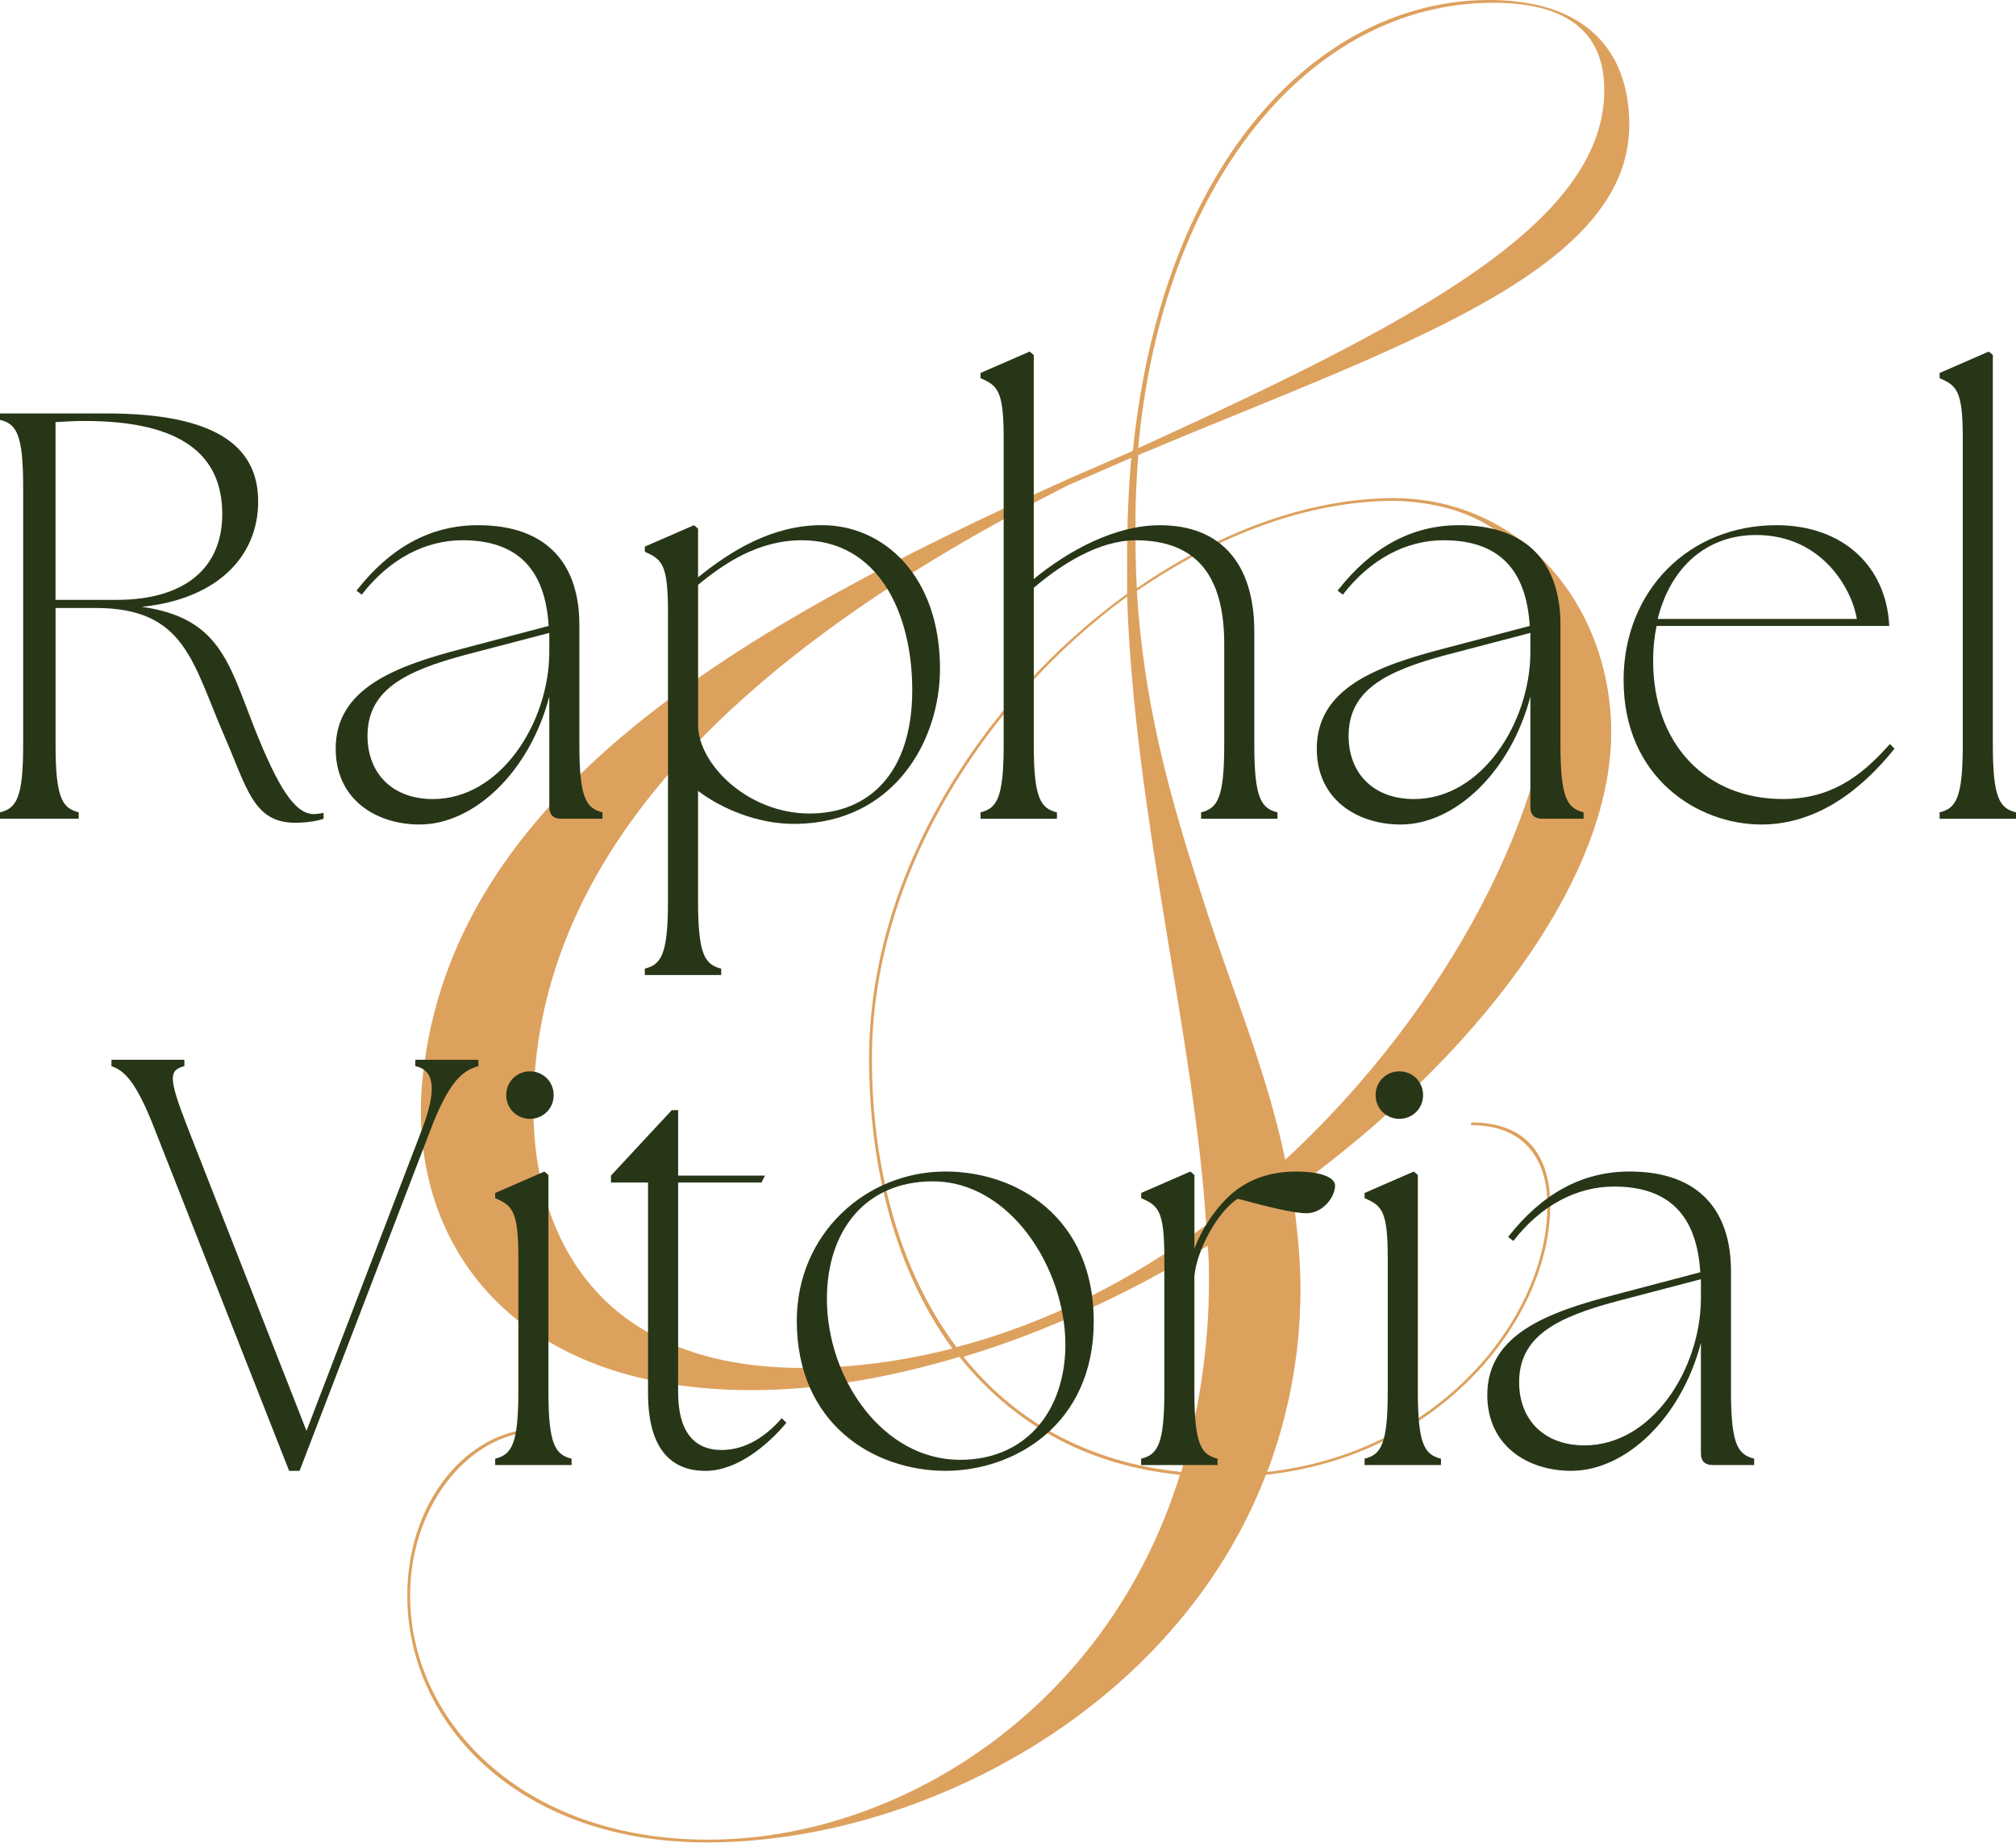
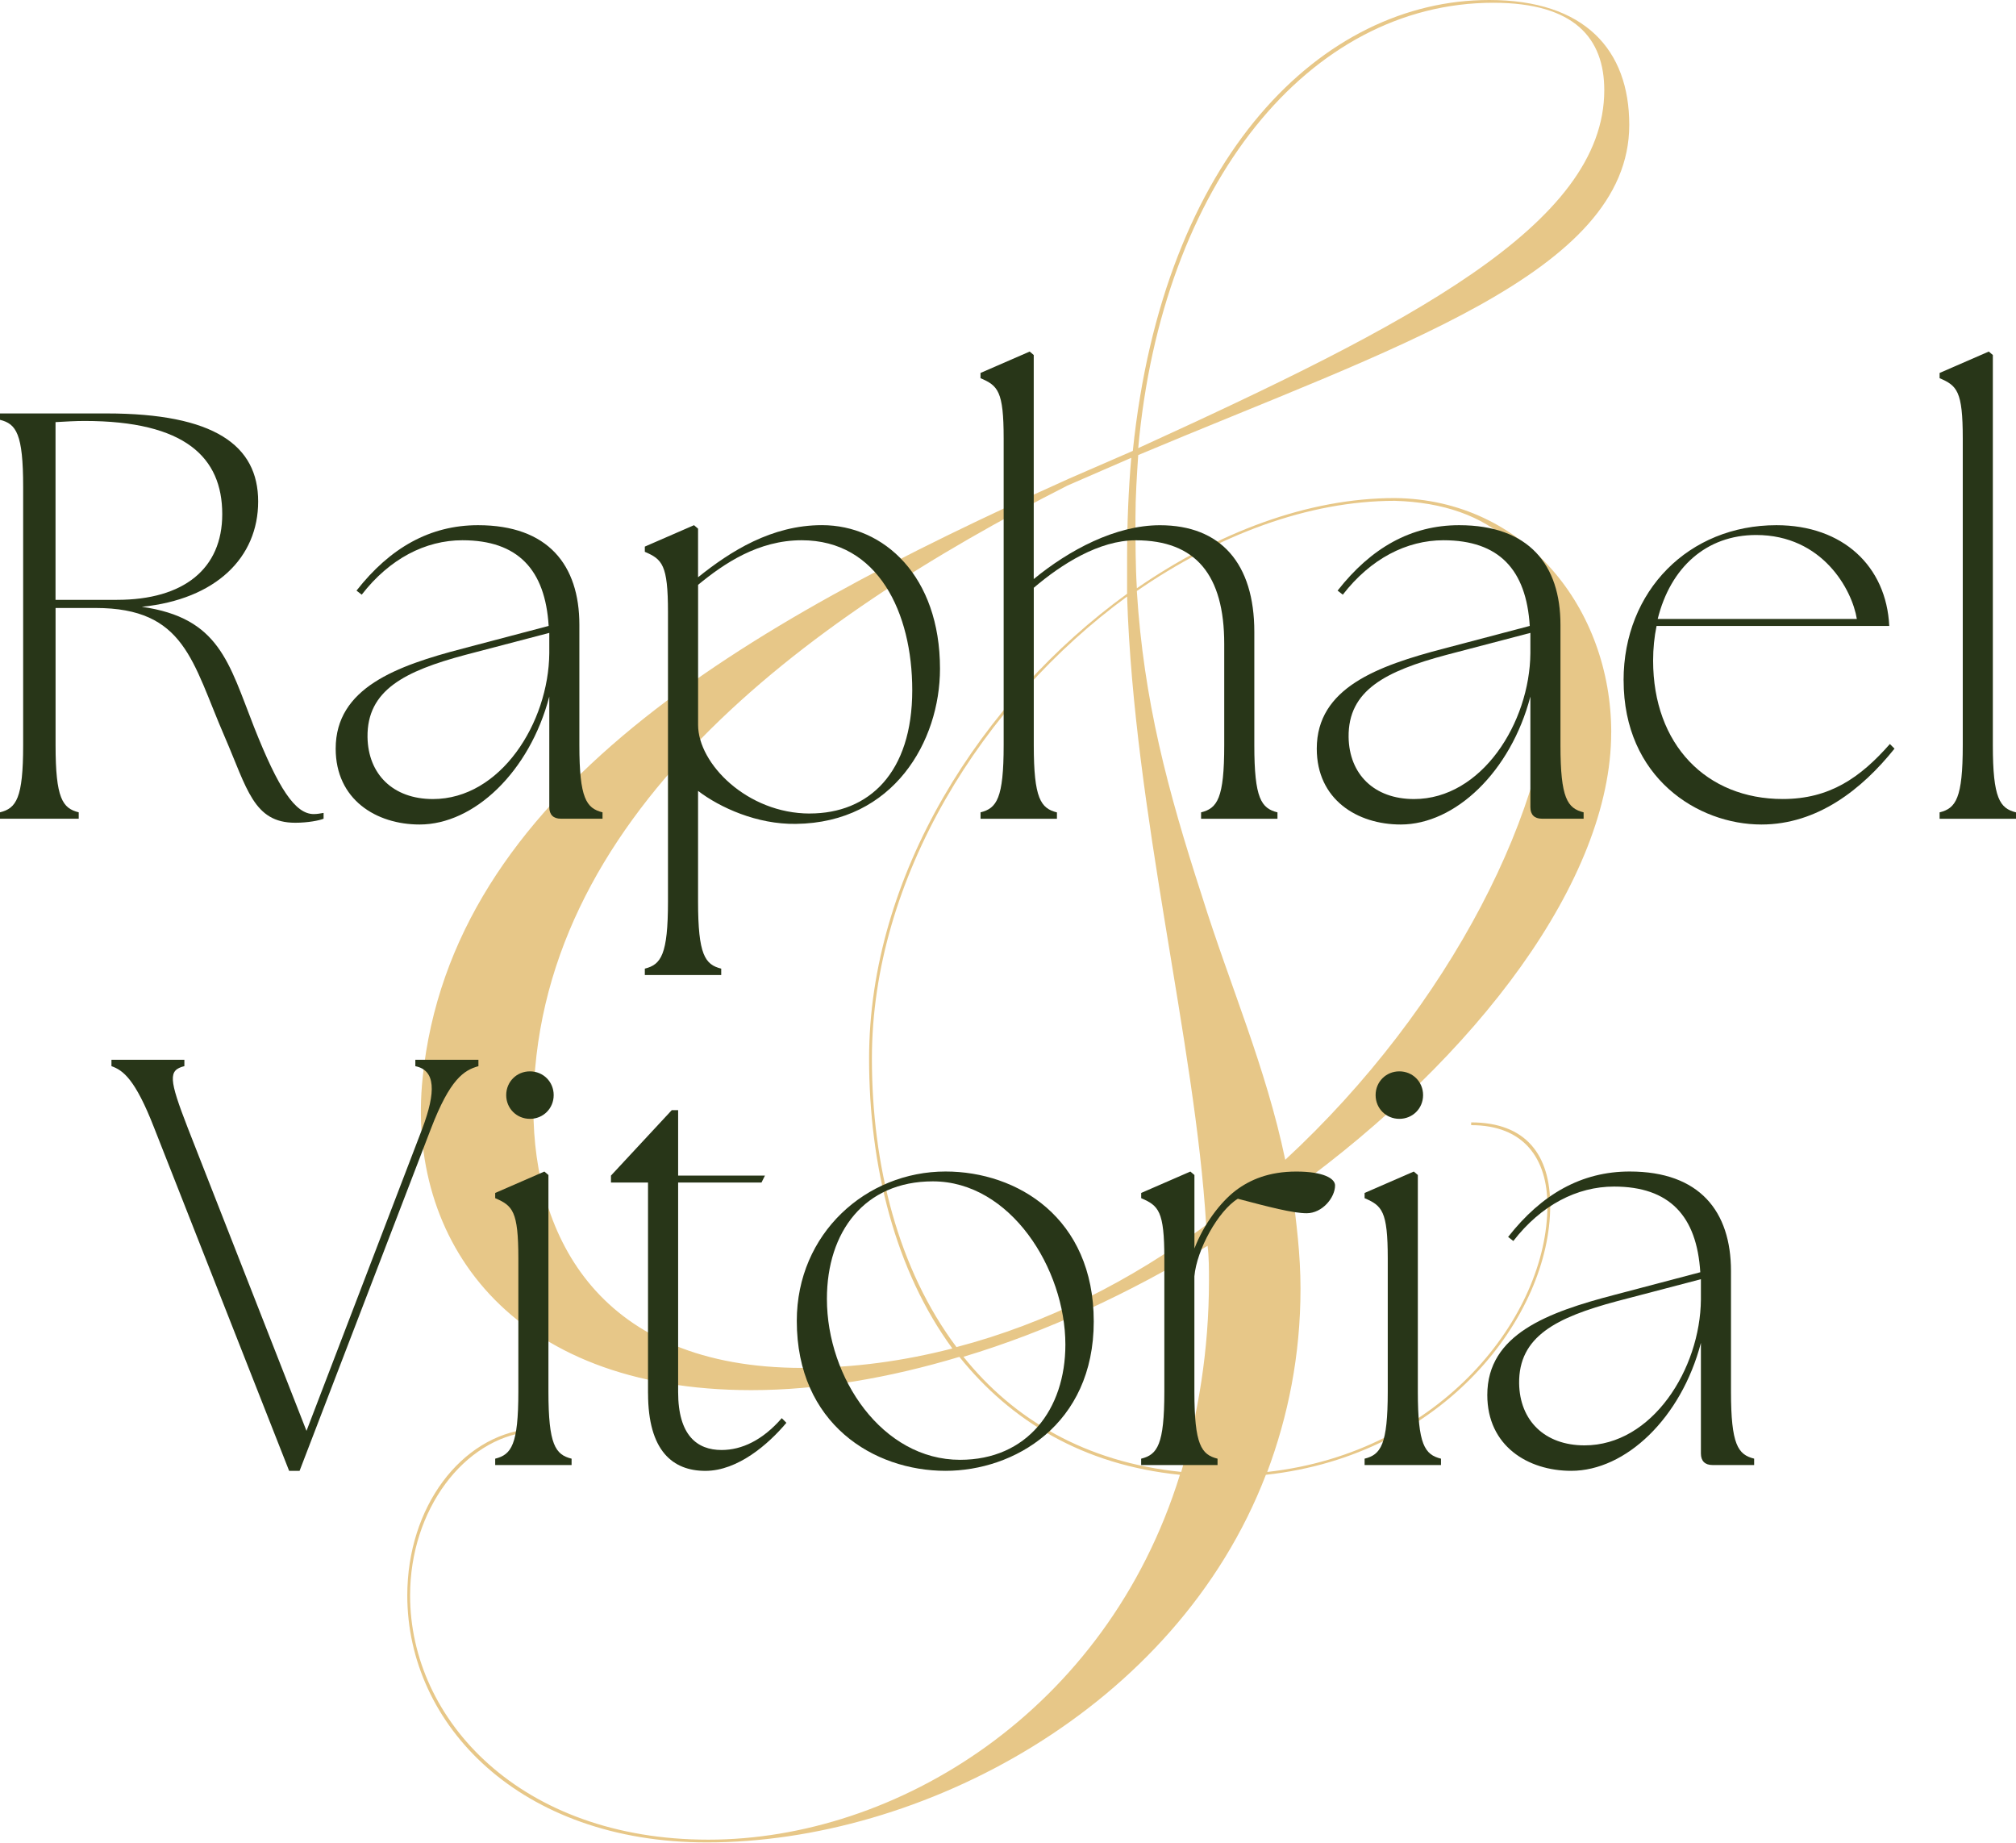
- <svg xmlns="http://www.w3.org/2000/svg" id="Layer_2" data-name="Layer 2" viewBox="0 0 518.05 473.34">
+ <svg xmlns="http://www.w3.org/2000/svg" id="Layer_2" data-name="Layer 2" viewBox="0 0 518.05 473.35">
  <defs>
    <style>
      .cls-1 {
-         fill: #dda15e;
+         fill: #283618;
      }

      .cls-1, .cls-2 {
        stroke-width: 0px;
      }

      .cls-2 {
-         fill: #283618;
+         fill: #e7c788;
      }
    </style>
  </defs>
-   <g id="Layer_1-2" data-name="Layer 1">
-     <path class="cls-1" d="m414.03,188.19c0,37.78-34.57,83.4-81.98,117.62,1.07,8.2,2.14,16.4,2.14,25.31,0,17.11-3.21,32.79-8.55,47.05,44.91-4.99,72-40.28,72-68.43,0-12.12-6.06-20.67-19.6-20.67v-.71c14.26,0,20.32,8.55,20.32,21.39,0,28.16-27.09,64.16-73.07,69.15-23.17,60.24-88.75,94.45-143.64,94.45-48.12,0-76.99-30.3-76.99-63.44,0-22.81,13.9-40.99,31.37-42.77v.71c-16.75,1.78-30.65,19.96-30.65,42.06,0,32.08,28.51,62.73,76.63,62.73s102.3-32.79,121.19-93.74c-24.95-2.5-43.49-13.9-56.67-30.3-17.82,5.35-36,8.55-53.46,8.55-62.38,0-88.75-38.85-84.47-80.2,7.49-73.07,81.27-115.84,166.1-153.98l16.4-7.13C298.91,39.92,339.89,0,382.67,0c24.59,0,36,12.83,36,32.08,0,38.14-60.95,57.38-126.18,84.83-.36,5.35-.71,10.69-.71,16.04,0,6.42,0,12.48.36,18.18,20.67-14.26,43.84-23.17,66.3-23.17,33.5.36,55.6,28.51,55.6,60.24Zm-169.31,158.25c-14.61-19.96-21.39-46.69-21.39-74.49,0-47.05,28.87-92.32,66.3-119.4v-9.27c0-8.91.36-17.47,1.07-25.66l-16.4,7.13c-68.08,34.57-137.23,85.54-137.23,160.04,0,33.15,17.11,66.65,69.15,66.65,13.19,0,26.02-1.78,38.49-4.99Zm65.23-31.72c-2.85-47.05-18.53-105.86-20.32-161.46-37.07,27.09-65.58,72.35-65.58,118.69,0,27.45,6.77,54.18,21.74,74.14,23.17-6.06,44.91-17.11,64.16-31.37Zm.36,5.35c-19.96,12.12-41.35,22.1-62.73,28.51,12.83,16.04,31.37,27.09,55.96,29.58,4.28-14.61,7.13-31.01,7.13-49.19,0-2.85,0-6.06-.36-8.91Zm48.12-191.4c-22.46,0-45.62,8.91-66.3,23.17,1.78,28.16,7.84,50.97,16.75,78.41,7.13,22.81,16.4,43.84,21.39,67.72,42.42-39.21,68.79-91.6,68.79-128.67,0-26.73-16.04-39.92-40.63-40.63Zm-65.94-13.54c69.5-31.72,119.76-57.39,119.76-91.96,0-13.19-7.49-22.46-28.51-22.46-47.41,0-85.19,46.69-91.25,114.41Z" />
-     <g>
-       <path class="cls-2" d="m57.71,189.22c-8.33-19.19-10.11-33.02-33.17-33.02h-10.26v35.25c0,13.68,1.79,16.21,5.95,17.25v1.64H0v-1.64c4.17-1.04,5.95-3.57,5.95-17.25v-66.34c0-13.68-1.78-16.21-5.95-17.25v-1.64h27.37c27.67,0,38.97,8.18,38.97,22.61s-10.86,25.14-29.9,27.07c19.93,2.83,22.31,14.28,28.86,30.94,6.25,15.77,10.56,22.31,15.32,22.31.89,0,1.64-.15,2.53-.3v1.49c-1.04.45-4.02,1.04-7.29,1.04-10.71,0-12.35-8.78-18.15-22.16Zm-.6-57.12c0-14.58-9.52-23.95-35.4-23.95-2.38,0-4.76.15-7.44.3v45.66h15.77c17.25,0,27.07-8.03,27.07-22.01Z" />
-       <path class="cls-2" d="m141.15,207.37v-28.41c-5.06,19.34-19.34,32.87-33.32,32.87-11.16,0-21.57-6.4-21.57-19.49,0-15.62,15.62-21.27,32.72-25.73l22.01-5.8c-.89-14.43-7.88-22.01-22.16-22.01-9.52,0-18.74,4.76-25.88,13.98l-1.34-1.04c8.63-11.01,18.89-16.81,31.24-16.81,18,0,26.03,10.26,26.03,25.58v30.94c0,13.68,1.79,16.21,5.95,17.25v1.64h-10.71c-1.93,0-2.97-1.04-2.97-2.97Zm-29.9-2.08c17.4,0,29.75-19.63,29.9-37.48v-5.21l-21.57,5.65c-15.62,4.17-25.29,9.07-25.14,21.12.15,9.52,6.54,15.92,16.81,15.92Z" />
-       <path class="cls-2" d="m179.38,203.2v28.41c0,13.69,1.78,16.21,5.95,17.25v1.64h-19.63v-1.64c4.17-1.04,5.95-3.57,5.95-17.25v-74.37c0-12.2-1.49-13.54-5.95-15.47v-1.34l12.64-5.5,1.04.89v12.49c8.33-6.69,18.89-13.39,31.83-13.39,15.92,0,30.34,13.09,30.34,36.89,0,18.59-11.9,39.57-37.04,39.86-9.97.15-19.49-4.17-25.14-8.48Zm28.71,5.8c15.17,0,26.33-10.41,26.33-31.68,0-19.93-8.78-38.52-28.41-38.52-11.16,0-19.93,5.95-26.62,11.45v36c0,9.96,12.64,22.76,28.71,22.76Z" />
-       <path class="cls-2" d="m251.96,208.71c4.16-1.04,5.95-3.57,5.95-17.25v-78.83c0-12.2-1.49-13.54-5.95-15.47v-1.34l12.64-5.5,1.04.89v57.56c9.07-7.44,20.97-13.83,32.43-13.83,15.62,0,24.25,9.82,24.25,27.37v29.15c0,13.68,1.79,16.21,5.95,17.25v1.64h-19.63v-1.64c4.17-1.04,5.95-3.57,5.95-17.25v-26.03c0-17.7-7.29-26.62-22.76-26.62-9.37,0-19.04,6.1-26.18,12.2v40.46c0,13.68,1.79,16.21,5.95,17.25v1.64h-19.63v-1.64Z" />
-       <path class="cls-2" d="m393.26,207.37v-28.41c-5.06,19.34-19.34,32.87-33.32,32.87-11.16,0-21.57-6.4-21.57-19.49,0-15.62,15.62-21.27,32.72-25.73l22.01-5.8c-.89-14.43-7.88-22.01-22.16-22.01-9.52,0-18.74,4.76-25.88,13.98l-1.34-1.04c8.63-11.01,18.89-16.81,31.24-16.81,18,0,26.03,10.26,26.03,25.58v30.94c0,13.68,1.79,16.21,5.95,17.25v1.64h-10.71c-1.93,0-2.97-1.04-2.97-2.97Zm-29.9-2.08c17.4,0,29.75-19.63,29.9-37.48v-5.21l-21.57,5.65c-15.62,4.17-25.29,9.07-25.14,21.12.15,9.52,6.54,15.92,16.81,15.92Z" />
-       <path class="cls-2" d="m417.21,174.79c0-23.06,16.81-39.86,39.27-39.86,17.1,0,28.26,10.56,29,25.88h-59.79c-.59,2.83-.89,5.8-.89,8.92,0,21.57,13.68,35.55,33.32,35.55,12.05,0,19.93-5.5,27.52-14.13l1.19,1.19c-8.33,10.41-19.78,19.49-34.21,19.49-16.36,0-35.4-12.05-35.4-37.04Zm59.94-15.77c-1.19-7.44-8.78-21.57-25.88-21.57-12.79,0-22.01,8.33-25.29,21.57h51.17Z" />
-       <path class="cls-2" d="m498.42,208.71c4.17-1.04,5.95-3.57,5.95-17.25v-78.83c0-12.2-1.49-13.54-5.95-15.47v-1.34l12.64-5.5,1.04.89v100.25c0,13.68,1.79,16.21,5.95,17.25v1.64h-19.63v-1.64Z" />
-     </g>
-     <g>
-       <path class="cls-2" d="m28.64,273.91v-1.64h18.74v1.64c-4.16,1.04-4.02,3.27.89,15.92l30.49,77.79,29.75-77.64c3.57-9.52,3.42-15.02-1.78-16.06v-1.64h16.21v1.64c-3.72,1.04-7.29,3.27-12.2,16.06l-33.76,87.91h-2.68l-34.66-88.06c-4.91-12.64-8.03-14.87-11.01-15.92Z" />
-       <path class="cls-2" d="m127.25,374.76c4.17-1.04,5.95-3.57,5.95-17.25v-34.21c0-12.2-1.49-13.54-5.95-15.47v-1.34l12.64-5.5,1.04.89v55.63c0,13.68,1.78,16.21,5.95,17.25v1.64h-19.63v-1.64Zm2.83-93.41c0-3.42,2.68-6.1,6.1-6.1s6.1,2.68,6.1,6.1-2.68,6.1-6.1,6.1-6.1-2.68-6.1-6.1Z" />
-       <path class="cls-2" d="m166.52,357.95v-54.14h-9.52v-1.78l15.62-16.81h1.64v16.81h22.31l-.89,1.78h-21.42v53.84c0,11.16,4.91,14.88,11.16,14.88,5.21,0,10.56-2.53,15.47-8.18l1.19,1.19c-4.61,5.5-12.49,12.35-20.82,12.35s-14.73-5.06-14.73-19.93Z" />
-       <path class="cls-2" d="m204.75,339.36c0-22.46,17.85-38.38,38.23-38.38,18.44,0,38.08,11.9,38.08,38.52s-20.53,38.38-38.08,38.38c-18.44,0-38.23-12.05-38.23-38.52Zm69.02,6.1c0-19.49-14.13-41.95-34.06-41.95-17.55,0-27.22,12.94-27.22,30.19,0,20.38,14.28,41.35,34.21,41.35,17.25,0,27.07-12.94,27.07-29.6Z" />
-       <path class="cls-2" d="m293.25,374.76c4.17-1.04,5.95-3.57,5.95-17.25v-34.21c0-12.2-1.49-13.54-5.95-15.47v-1.34l12.64-5.5,1.04.89v18.89c2.38-6.25,6.69-11.9,10.56-14.87,3.72-2.83,8.63-4.91,15.62-4.91s9.96,1.79,9.96,3.57c0,3.12-3.27,7.14-7.29,7.14-3.57,0-9.82-1.64-17.7-3.72-5.06,3.12-10.56,13.09-11.16,19.93v29.6c0,13.68,1.78,16.21,5.95,17.25v1.64h-19.63v-1.64Z" />
-       <path class="cls-2" d="m350.66,374.76c4.17-1.04,5.95-3.57,5.95-17.25v-34.21c0-12.2-1.49-13.54-5.95-15.47v-1.34l12.64-5.5,1.04.89v55.63c0,13.68,1.78,16.21,5.95,17.25v1.64h-19.63v-1.64Zm2.83-93.41c0-3.42,2.68-6.1,6.1-6.1s6.1,2.68,6.1,6.1-2.68,6.1-6.1,6.1-6.1-2.68-6.1-6.1Z" />
-       <path class="cls-2" d="m437.08,373.42v-28.41c-5.06,19.34-19.34,32.87-33.32,32.87-11.16,0-21.57-6.4-21.57-19.49,0-15.62,15.62-21.27,32.72-25.73l22.01-5.8c-.89-14.43-7.88-22.01-22.16-22.01-9.52,0-18.74,4.76-25.88,13.98l-1.34-1.04c8.63-11.01,18.89-16.81,31.24-16.81,18,0,26.03,10.26,26.03,25.58v30.94c0,13.68,1.79,16.21,5.95,17.25v1.64h-10.71c-1.93,0-2.97-1.04-2.97-2.97Zm-29.9-2.08c17.4,0,29.75-19.63,29.9-37.48v-5.21l-21.57,5.65c-15.62,4.17-25.29,9.07-25.14,21.12.15,9.52,6.54,15.92,16.81,15.92Z" />
+   <g id="Layer_2-2" data-name="Layer 2">
+     <g id="Layer_1-2" data-name="Layer 1-2">
+       <path class="cls-2" d="m414.03,188.19c0,37.78-34.57,83.4-81.98,117.62,1.07,8.2,2.14,16.4,2.14,25.31,0,17.11-3.21,32.79-8.55,47.05,44.91-4.99,72-40.28,72-68.43,0-12.12-6.06-20.67-19.6-20.67v-.71c14.26,0,20.32,8.55,20.32,21.39,0,28.16-27.09,64.16-73.07,69.15-23.17,60.24-88.75,94.45-143.64,94.45-48.12,0-76.99-30.3-76.99-63.44,0-22.81,13.9-40.99,31.37-42.77v.71c-16.75,1.78-30.65,19.96-30.65,42.06,0,32.08,28.51,62.73,76.63,62.73s102.3-32.79,121.19-93.74c-24.95-2.5-43.49-13.9-56.67-30.3-17.82,5.35-36,8.55-53.46,8.55-62.38,0-88.75-38.85-84.47-80.2,7.49-73.07,81.27-115.84,166.1-153.98l16.4-7.13C298.91,39.92,339.89,0,382.67,0c24.59,0,36,12.83,36,32.08,0,38.14-60.95,57.38-126.18,84.83-.36,5.35-.71,10.69-.71,16.04,0,6.42,0,12.48.36,18.18,20.67-14.26,43.84-23.17,66.3-23.17,33.5.36,55.6,28.51,55.6,60.24h-.01Zm-169.31,158.25c-14.61-19.96-21.39-46.69-21.39-74.49,0-47.05,28.87-92.32,66.3-119.4v-9.27c0-8.91.36-17.47,1.07-25.66l-16.4,7.13c-68.08,34.57-137.23,85.54-137.23,160.04,0,33.15,17.11,66.65,69.15,66.65,13.19,0,26.02-1.78,38.49-4.99h0Zm65.23-31.72c-2.85-47.05-18.53-105.86-20.32-161.46-37.07,27.09-65.58,72.35-65.58,118.69,0,27.45,6.77,54.18,21.74,74.14,23.17-6.06,44.91-17.11,64.16-31.37h0Zm.36,5.35c-19.96,12.12-41.35,22.1-62.73,28.51,12.83,16.04,31.37,27.09,55.96,29.58,4.28-14.61,7.13-31.01,7.13-49.19,0-2.85,0-6.06-.36-8.91h0Zm48.12-191.4c-22.46,0-45.62,8.91-66.3,23.17,1.78,28.16,7.84,50.97,16.75,78.41,7.13,22.81,16.4,43.84,21.39,67.72,42.42-39.21,68.79-91.6,68.79-128.67,0-26.73-16.04-39.92-40.63-40.63h0Zm-65.94-13.54c69.5-31.72,119.76-57.39,119.76-91.96,0-13.19-7.49-22.46-28.51-22.46-47.41,0-85.19,46.69-91.25,114.41h0Z" />
+       <g>
+         <path class="cls-1" d="m57.71,189.22c-8.33-19.19-10.11-33.02-33.17-33.02h-10.26v35.25c0,13.68,1.79,16.21,5.95,17.25v1.64H0v-1.64c4.17-1.04,5.95-3.57,5.95-17.25v-66.34c0-13.68-1.78-16.21-5.95-17.25v-1.64h27.37c27.67,0,38.97,8.18,38.97,22.61s-10.86,25.14-29.9,27.07c19.93,2.83,22.31,14.28,28.86,30.94,6.25,15.77,10.56,22.31,15.32,22.31.89,0,1.64-.15,2.53-.3v1.49c-1.04.45-4.02,1.04-7.29,1.04-10.71,0-12.35-8.78-18.15-22.16h0Zm-.6-57.12c0-14.58-9.52-23.95-35.4-23.95-2.38,0-4.76.15-7.44.3v45.66h15.77c17.25,0,27.07-8.03,27.07-22.01h0Z" />
+         <path class="cls-1" d="m141.15,207.37v-28.41c-5.06,19.34-19.34,32.87-33.32,32.87-11.16,0-21.57-6.4-21.57-19.49,0-15.62,15.62-21.27,32.72-25.73l22.01-5.8c-.89-14.43-7.88-22.01-22.16-22.01-9.52,0-18.74,4.76-25.88,13.98l-1.34-1.04c8.63-11.01,18.89-16.81,31.24-16.81,18,0,26.03,10.26,26.03,25.58v30.94c0,13.68,1.79,16.21,5.95,17.25v1.64h-10.71c-1.93,0-2.97-1.04-2.97-2.97h0Zm-29.9-2.08c17.4,0,29.75-19.63,29.9-37.48v-5.21l-21.57,5.65c-15.62,4.17-25.29,9.07-25.14,21.12.15,9.52,6.54,15.92,16.81,15.92h0Z" />
+         <path class="cls-1" d="m179.38,203.2v28.41c0,13.69,1.78,16.21,5.95,17.25v1.64h-19.63v-1.64c4.17-1.04,5.95-3.57,5.95-17.25v-74.37c0-12.2-1.49-13.54-5.95-15.47v-1.34l12.64-5.5,1.04.89v12.49c8.33-6.69,18.89-13.39,31.83-13.39,15.92,0,30.34,13.09,30.34,36.89,0,18.59-11.9,39.57-37.04,39.86-9.97.15-19.49-4.17-25.14-8.48h.01Zm28.71,5.8c15.17,0,26.33-10.41,26.33-31.68,0-19.93-8.78-38.52-28.41-38.52-11.16,0-19.93,5.95-26.62,11.45v36c0,9.96,12.64,22.76,28.71,22.76h-.01Z" />
+         <path class="cls-1" d="m251.96,208.71c4.16-1.04,5.95-3.57,5.95-17.25v-78.83c0-12.2-1.49-13.54-5.95-15.47v-1.34l12.64-5.5,1.04.89v57.56c9.07-7.44,20.97-13.83,32.43-13.83,15.62,0,24.25,9.82,24.25,27.37v29.15c0,13.68,1.79,16.21,5.95,17.25v1.64h-19.63v-1.64c4.17-1.04,5.95-3.57,5.95-17.25v-26.03c0-17.7-7.29-26.62-22.76-26.62-9.37,0-19.04,6.1-26.18,12.2v40.46c0,13.68,1.79,16.21,5.95,17.25v1.64h-19.63v-1.64h-.01Z" />
+         <path class="cls-1" d="m393.26,207.37v-28.41c-5.06,19.34-19.34,32.87-33.32,32.87-11.16,0-21.57-6.4-21.57-19.49,0-15.62,15.62-21.27,32.72-25.73l22.01-5.8c-.89-14.43-7.88-22.01-22.16-22.01-9.52,0-18.74,4.76-25.88,13.98l-1.34-1.04c8.63-11.01,18.89-16.81,31.24-16.81,18,0,26.03,10.26,26.03,25.58v30.94c0,13.68,1.79,16.21,5.95,17.25v1.64h-10.71c-1.93,0-2.97-1.04-2.97-2.97Zm-29.9-2.08c17.4,0,29.75-19.63,29.9-37.48v-5.21l-21.57,5.65c-15.62,4.17-25.29,9.07-25.14,21.12.15,9.52,6.54,15.92,16.81,15.92h0Z" />
+         <path class="cls-1" d="m417.21,174.79c0-23.06,16.81-39.86,39.27-39.86,17.1,0,28.26,10.56,29,25.88h-59.79c-.59,2.83-.89,5.8-.89,8.92,0,21.57,13.68,35.55,33.32,35.55,12.05,0,19.93-5.5,27.52-14.13l1.19,1.19c-8.33,10.41-19.78,19.49-34.21,19.49-16.36,0-35.4-12.05-35.4-37.04h0Zm59.94-15.77c-1.19-7.44-8.78-21.57-25.88-21.57-12.79,0-22.01,8.33-25.29,21.57h51.17Z" />
+         <path class="cls-1" d="m498.42,208.71c4.17-1.04,5.95-3.57,5.95-17.25v-78.83c0-12.2-1.49-13.54-5.95-15.47v-1.34l12.64-5.5,1.04.89v100.25c0,13.68,1.79,16.21,5.95,17.25v1.64h-19.63v-1.64h0Z" />
+       </g>
+       <g>
+         <path class="cls-1" d="m28.64,273.91v-1.64h18.74v1.64c-4.16,1.04-4.02,3.27.89,15.92l30.49,77.79,29.75-77.64c3.57-9.52,3.42-15.02-1.78-16.06v-1.64h16.21v1.64c-3.72,1.04-7.29,3.27-12.2,16.06l-33.76,87.91h-2.68l-34.66-88.06c-4.91-12.64-8.03-14.87-11.01-15.92h.01Z" />
+         <path class="cls-1" d="m127.25,374.76c4.17-1.04,5.95-3.57,5.95-17.25v-34.21c0-12.2-1.49-13.54-5.95-15.47v-1.34l12.64-5.5,1.04.89v55.63c0,13.68,1.78,16.21,5.95,17.25v1.64h-19.63v-1.64h0Zm2.83-93.41c0-3.42,2.68-6.1,6.1-6.1s6.1,2.68,6.1,6.1-2.68,6.1-6.1,6.1-6.1-2.68-6.1-6.1Z" />
+         <path class="cls-1" d="m166.52,357.95v-54.14h-9.52v-1.78l15.62-16.81h1.64v16.81h22.31l-.89,1.78h-21.42v53.84c0,11.16,4.91,14.88,11.16,14.88,5.21,0,10.56-2.53,15.47-8.18l1.19,1.19c-4.61,5.5-12.49,12.35-20.82,12.35s-14.73-5.06-14.73-19.93h-.01Z" />
+         <path class="cls-1" d="m204.75,339.36c0-22.46,17.85-38.38,38.23-38.38,18.44,0,38.08,11.9,38.08,38.52s-20.53,38.38-38.08,38.38c-18.44,0-38.23-12.05-38.23-38.52Zm69.02,6.1c0-19.49-14.13-41.95-34.06-41.95-17.55,0-27.22,12.94-27.22,30.19,0,20.38,14.28,41.35,34.21,41.35,17.25,0,27.07-12.94,27.07-29.6h0Z" />
+         <path class="cls-1" d="m293.25,374.76c4.17-1.04,5.95-3.57,5.95-17.25v-34.21c0-12.2-1.49-13.54-5.95-15.47v-1.34l12.64-5.5,1.04.89v18.89c2.38-6.25,6.69-11.9,10.56-14.87,3.72-2.83,8.63-4.91,15.62-4.91s9.96,1.79,9.96,3.57c0,3.12-3.27,7.14-7.29,7.14-3.57,0-9.82-1.64-17.7-3.72-5.06,3.12-10.56,13.09-11.16,19.93v29.6c0,13.68,1.78,16.21,5.95,17.25v1.64h-19.63v-1.64h.01Z" />
+         <path class="cls-1" d="m350.66,374.76c4.17-1.04,5.95-3.57,5.95-17.25v-34.21c0-12.2-1.49-13.54-5.95-15.47v-1.34l12.64-5.5,1.04.89v55.63c0,13.68,1.78,16.21,5.95,17.25v1.64h-19.63v-1.64h0Zm2.83-93.41c0-3.42,2.68-6.1,6.1-6.1s6.1,2.68,6.1,6.1-2.68,6.1-6.1,6.1-6.1-2.68-6.1-6.1Z" />
+         <path class="cls-1" d="m437.08,373.42v-28.41c-5.06,19.34-19.34,32.87-33.32,32.87-11.16,0-21.57-6.4-21.57-19.49,0-15.62,15.62-21.27,32.72-25.73l22.01-5.8c-.89-14.43-7.88-22.01-22.16-22.01-9.52,0-18.74,4.76-25.88,13.98l-1.34-1.04c8.63-11.01,18.89-16.81,31.24-16.81,18,0,26.03,10.26,26.03,25.58v30.94c0,13.68,1.79,16.21,5.95,17.25v1.64h-10.71c-1.93,0-2.97-1.04-2.97-2.97Zm-29.9-2.08c17.4,0,29.75-19.63,29.9-37.48v-5.21l-21.57,5.65c-15.62,4.17-25.29,9.07-25.14,21.12.15,9.52,6.54,15.92,16.81,15.92Z" />
+       </g>
    </g>
  </g>
</svg>
